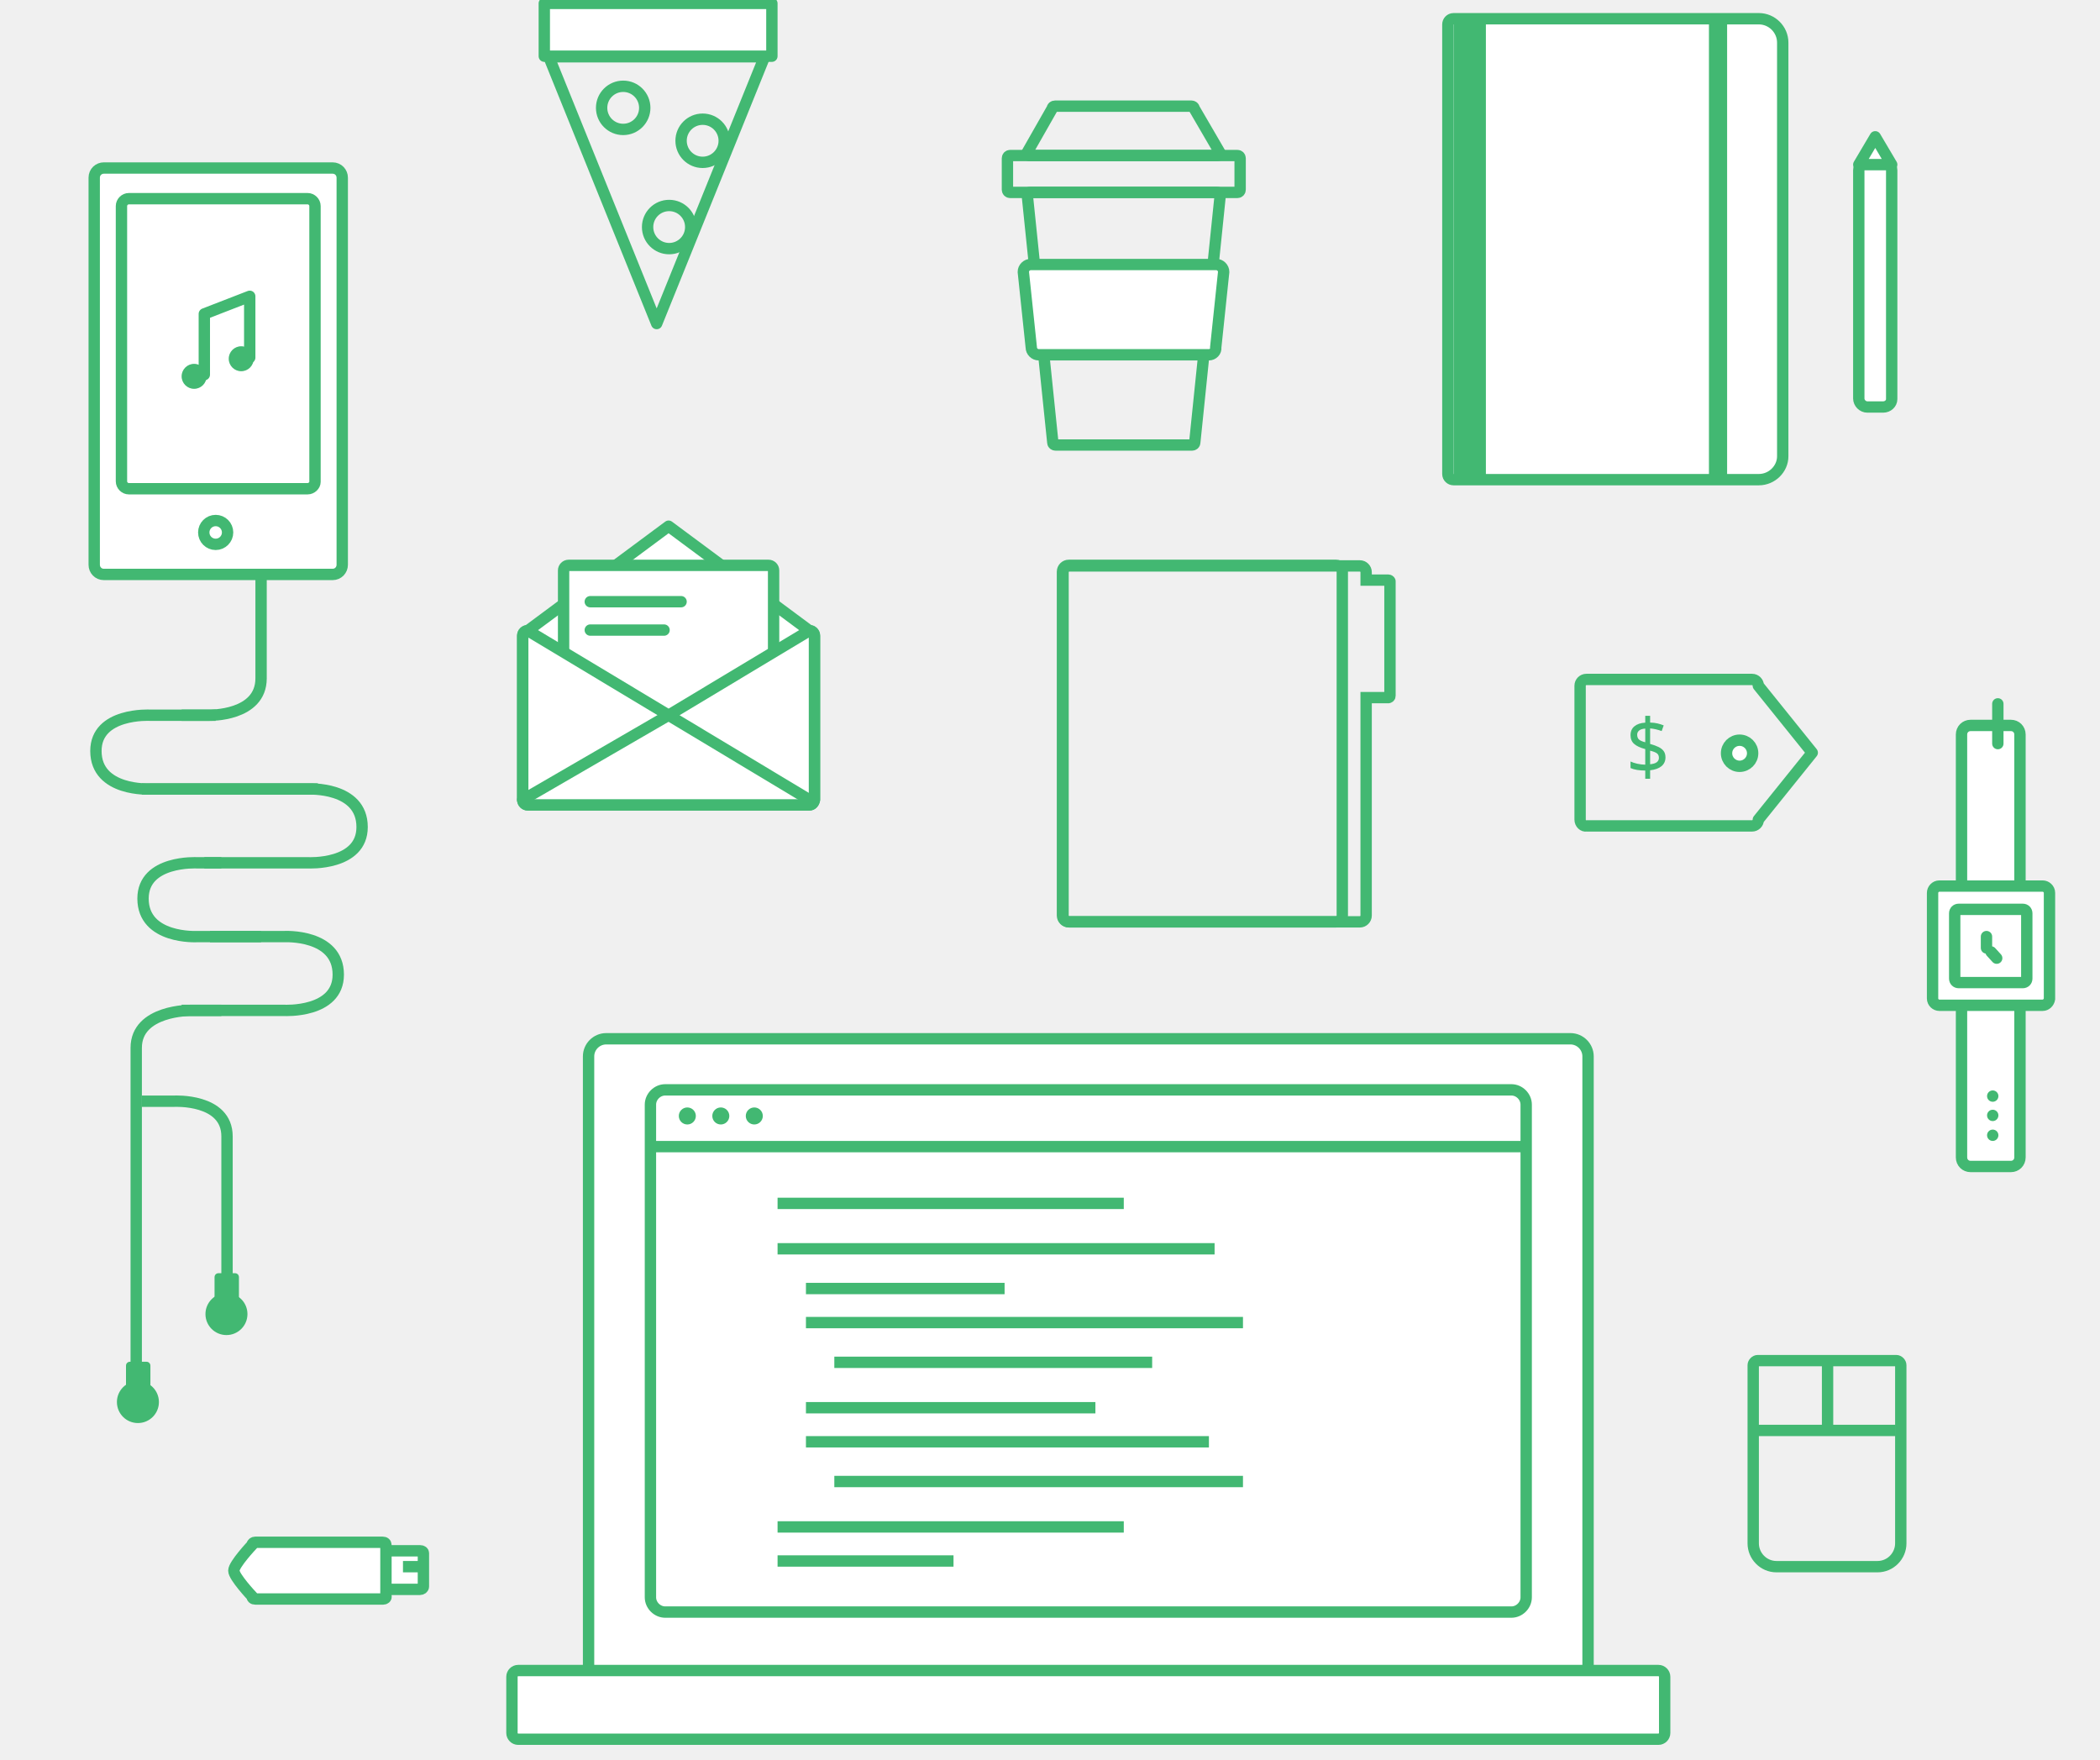
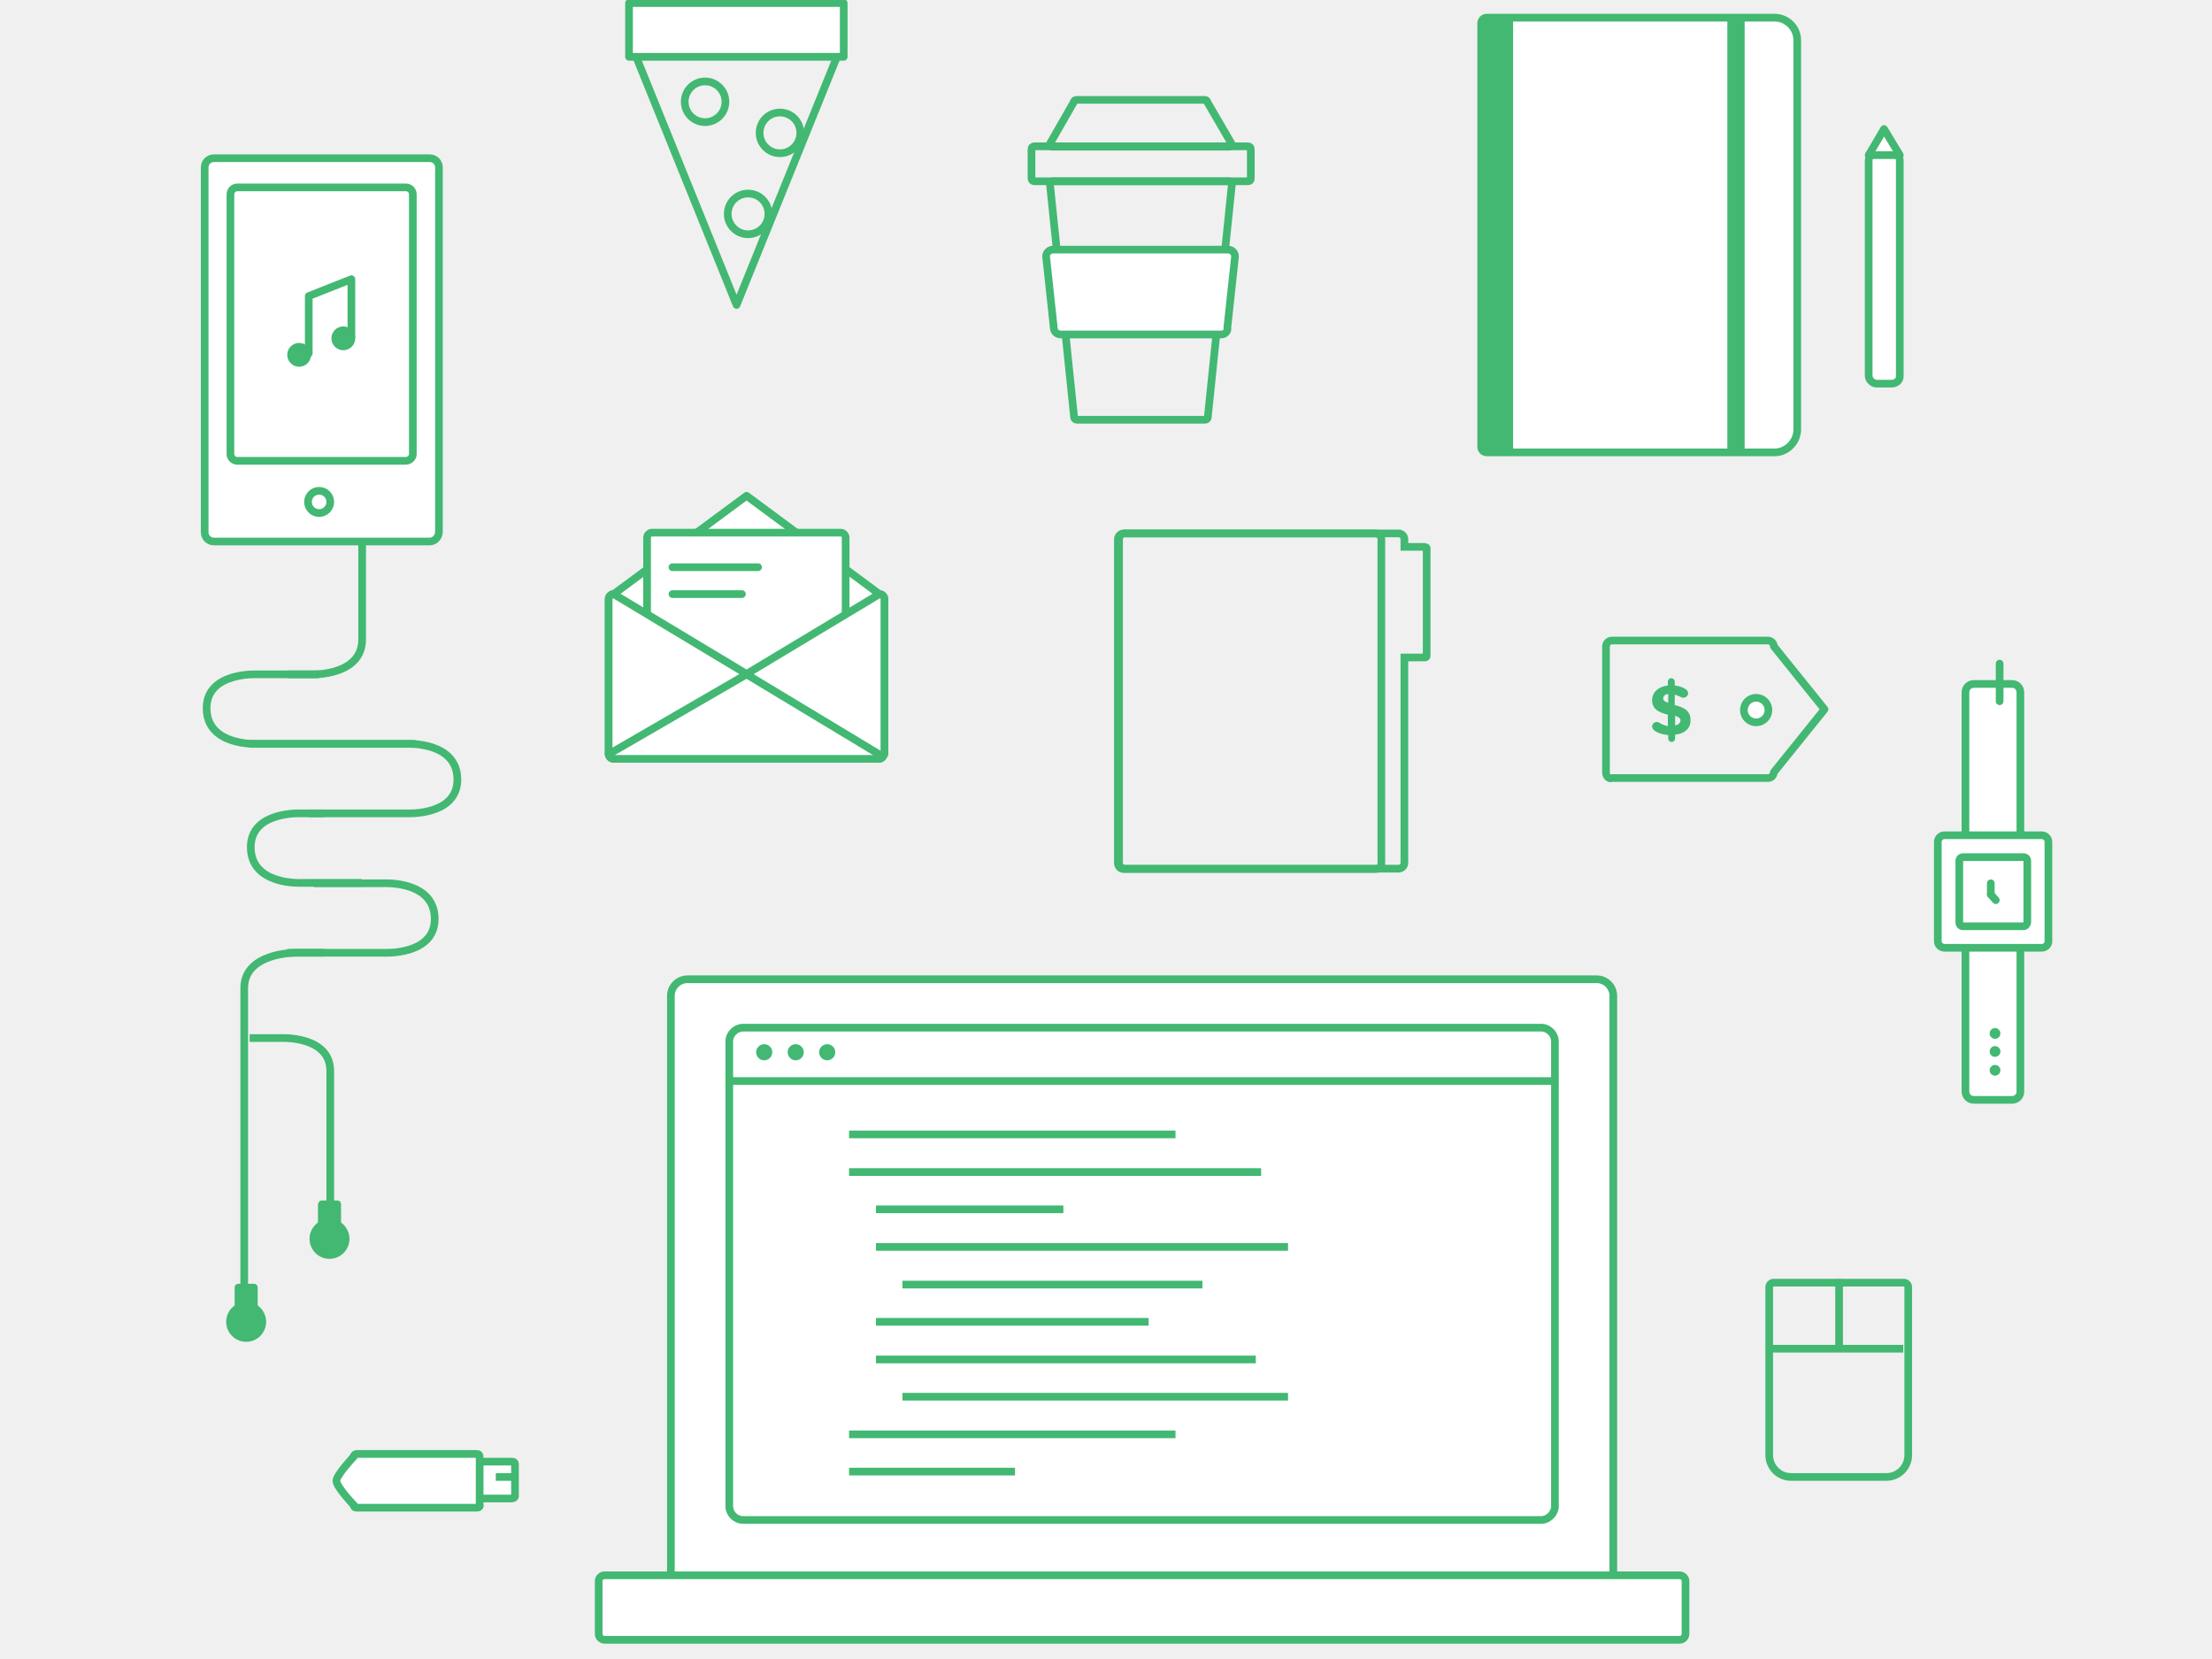
- <svg xmlns="http://www.w3.org/2000/svg" viewBox="0 0 370 310" enable-background="new 0 0 370 310">
+ <svg xmlns="http://www.w3.org/2000/svg" viewBox="0 0 576 432" enable-background="new 0 0 576 432">
+   <g>
+     <path fill="#FFFFFF" stroke="#42B872" stroke-width="2" stroke-miterlimit="10" d="M415.8,415.1H179c-2.4,0-4.3-2-4.3-4.3V259.3     c0-2.4,2-4.3,4.3-4.3h236.8c2.4,0,4.3,2,4.3,4.3v151.5C420.1,413.2,418.2,415.1,415.8,415.1z" />
+     <path fill="none" stroke="#42B872" stroke-width="2" stroke-miterlimit="10" d="M401.3,395.8H193.5c-2,0-3.6-1.7-3.6-3.6v-121     c0-2,1.7-3.6,3.6-3.6h207.8c2,0,3.6,1.7,3.6,3.6v121C404.9,394.1,403.2,395.8,401.3,395.8z" />
+     <path fill="#FFFFFF" stroke="#42B872" stroke-width="2" stroke-miterlimit="10" d="M437.4,427h-280c-0.8,0-1.5-0.7-1.5-1.5v-13.8     c0-0.8,0.7-1.5,1.5-1.5h280c0.8,0,1.5,0.7,1.5,1.5v13.8C438.9,426.3,438.2,427,437.4,427z" />
+     <line fill="none" stroke="#42B872" stroke-width="2" stroke-miterlimit="10" x1="189.1" y1="281.5" x2="405.1" y2="281.5" />
+     <circle fill="#42B872" cx="199" cy="274" r="2.1" />
+     <circle fill="#42B872" cx="207.2" cy="274" r="2.1" />
+     <circle fill="#42B872" cx="215.4" cy="274" r="2.1" />
+   </g>
+   <g>
+     <line fill="none" stroke="#42B872" stroke-width="2" stroke-miterlimit="10" x1="221.1" y1="295.4" x2="306.1" y2="295.4" />
+     <line fill="none" stroke="#42B872" stroke-width="2" stroke-miterlimit="10" x1="221.1" y1="373.5" x2="306.1" y2="373.5" />
+     <line fill="none" stroke="#42B872" stroke-width="2" stroke-miterlimit="10" x1="221.1" y1="383.2" x2="264.3" y2="383.2" />
+     <line fill="none" stroke="#42B872" stroke-width="2" stroke-miterlimit="10" x1="221.1" y1="305.2" x2="328.4" y2="305.2" />
+     <line fill="none" stroke="#42B872" stroke-width="2" stroke-miterlimit="10" x1="228.1" y1="314.9" x2="276.9" y2="314.9" />
+     <line fill="none" stroke="#42B872" stroke-width="2" stroke-miterlimit="10" x1="228.1" y1="324.7" x2="335.4" y2="324.7" />
+     <line fill="none" stroke="#42B872" stroke-width="2" stroke-miterlimit="10" x1="228.1" y1="344.2" x2="299.1" y2="344.2" />
+     <line fill="none" stroke="#42B872" stroke-width="2" stroke-miterlimit="10" x1="235" y1="334.5" x2="313.1" y2="334.5" />
+     <line fill="none" stroke="#42B872" stroke-width="2" stroke-miterlimit="10" x1="228.1" y1="354" x2="327" y2="354" />
+     <line fill="none" stroke="#42B872" stroke-width="2" stroke-miterlimit="10" x1="235" y1="363.7" x2="335.4" y2="363.7" />
+   </g>
+   <path fill="#FFFFFF" stroke="#42B872" stroke-width="2" stroke-miterlimit="10" d="M523.9,286.4H514c-1.3,0-2.2-1-2.2-2.2V180.3    c0-1.3,1-2.2,2.2-2.2h9.9c1.3,0,2.2,1,2.2,2.2v103.8C526.2,285.4,525.2,286.4,523.9,286.4z" />
+   <path fill="#FFFFFF" stroke="#42B872" stroke-width="2" stroke-miterlimit="10" d="M531.7,246.8h-25.4c-0.8,0-1.7-0.7-1.7-1.7v-25.9    c0-0.8,0.7-1.7,1.7-1.7h25.4c0.8,0,1.7,0.7,1.7,1.7v26.1C533.3,246.1,532.6,246.8,531.7,246.8z" />
+   <path fill="#FFFFFF" stroke="#42B872" stroke-width="2" stroke-miterlimit="10" d="M526.9,241.2h-15.7c-0.6,0-1-0.4-1-1v-16    c0-0.6,0.4-1,1-1h15.7c0.6,0,1,0.4,1,1v16C527.8,240.8,527.4,241.2,526.9,241.2z" />
+   <g>
+     <line fill="none" stroke="#42B872" stroke-width="2" stroke-linecap="round" stroke-miterlimit="10" x1="518.4" y1="232.9" x2="518.4" y2="230" />
+     <line fill="none" stroke="#42B872" stroke-width="2" stroke-linecap="round" stroke-miterlimit="10" x1="518.4" y1="232.9" x2="519.7" y2="234.4" />
+   </g>
+   <ellipse fill="none" stroke="#42B872" stroke-width="2" stroke-linecap="round" stroke-linejoin="round" stroke-miterlimit="10" cx="534.5" cy="233" rx="0" ry="1.1" />
+   <circle fill="#42B872" cx="519.5" cy="269.1" r="1.4" />
+   <circle fill="#42B872" cx="519.5" cy="273.8" r="1.4" />
+   <circle fill="#42B872" cx="519.5" cy="278.7" r="1.4" />
+   <line fill="none" stroke="#42B872" stroke-width="2" stroke-linecap="round" stroke-linejoin="round" stroke-miterlimit="10" x1="520.7" y1="182.6" x2="520.7" y2="172.8" />
+   <g>
+     <path fill="#FFFFFF" stroke="#42B872" stroke-width="2" stroke-miterlimit="10" d="M133.3,390.2h-31.6c-0.6,0-0.8-0.3-0.8-0.6     c0,0-4.5-3.1-4.5-4.2c0-1,4.5-4.2,4.5-4.2c0-0.3,0.4-0.6,0.8-0.6h31.6c0.6,0,0.8,0.3,0.8,0.6v8.2     C134.2,389.9,133.7,390.2,133.3,390.2z" />
+     <path fill="#FFFFFF" stroke="#42B872" stroke-width="2" stroke-miterlimit="10" d="M124.3,392.6H92.9c-0.6,0-0.8-0.3-0.8-0.7     c0,0-4.5-4.7-4.5-6.3c0-1.5,4.5-6.3,4.5-6.3c0-0.4,0.4-0.7,0.8-0.7h31.2c0.6,0,0.8,0.3,0.8,0.7v12.5     C125.1,392.3,124.7,392.6,124.3,392.6z" />
+     <line fill="none" stroke="#42B872" stroke-width="2" stroke-miterlimit="10" x1="133.3" y1="384.6" x2="129.1" y2="384.6" />
+   </g>
+   <g>
+     <path fill="none" stroke="#42B872" stroke-width="2" stroke-miterlimit="10" d="M320.1,38.2H274c-0.4,0-0.7-0.3-0.7-0.6l6.3-11     c0-0.3,0.3-0.6,0.7-0.6h33.4c0.4,0,0.7,0.3,0.7,0.6l6.4,11C320.8,37.9,320.5,38.2,320.1,38.2z" />
+     <path fill="none" stroke="#42B872" stroke-width="2" stroke-miterlimit="10" d="M325,47.2h-55.7c-0.4,0-0.7-0.3-0.7-0.7v-7.7     c0-0.4,0.3-0.7,0.7-0.7H325c0.4,0,0.7,0.3,0.7,0.7v7.7C325.7,47,325.4,47.2,325,47.2z" />
+     <path fill="none" stroke="#42B872" stroke-width="2" stroke-miterlimit="10" d="M274,47.2h46.1c0.4,0,0.7,0.3,0.7,0.6l-6.3,60.9     c0,0.3-0.3,0.6-0.7,0.6h-33.4c-0.4,0-0.7-0.3-0.7-0.6l-6.3-60.8C273.3,47.5,273.7,47.2,274,47.2z" />
+     <path fill="#FFFFFF" stroke="#42B872" stroke-width="2" stroke-miterlimit="10" d="M318,87.1h-41.8c-1,0-1.8-0.8-1.8-1.8l-2-18.5     c0-1,0.8-1.8,1.8-1.8h45.6c1,0,1.8,0.8,1.8,1.8l-2,18.5C319.8,86.3,319,87.1,318,87.1z" />
+   </g>
  <g>
    <g>
-       <g>
-         <path fill="#FFFFFF" stroke="#42B872" stroke-width="2" stroke-miterlimit="10" d="M276.7,297.9H106.8c-1.7,0-3.1-1.4-3.1-3.1       V186.1c0-1.7,1.4-3.1,3.1-3.1h169.9c1.7,0,3.1,1.4,3.1,3.1v108.7C279.8,296.5,278.4,297.9,276.7,297.9z" />
-         <path fill="none" stroke="#42B872" stroke-width="2" stroke-miterlimit="10" d="M266.3,284H117.2c-1.4,0-2.6-1.2-2.6-2.6v-86.8       c0-1.4,1.2-2.6,2.6-2.6h149.1c1.4,0,2.6,1.2,2.6,2.6v86.8C268.9,282.8,267.7,284,266.3,284z" />
-         <path fill="#FFFFFF" stroke="#42B872" stroke-width="2" stroke-miterlimit="10" d="M292.2,306.4H91.3c-0.6,0-1.1-0.5-1.1-1.1       v-9.9c0-0.6,0.5-1.1,1.1-1.1h200.9c0.6,0,1.1,0.5,1.1,1.1v9.9C293.3,305.9,292.8,306.4,292.2,306.4z" />
-         <line fill="none" stroke="#42B872" stroke-width="2" stroke-miterlimit="10" x1="114" y1="202" x2="269" y2="202" />
-         <circle fill="#42B872" cx="121.1" cy="196.6" r="1.5" />
-         <circle fill="#42B872" cx="127" cy="196.6" r="1.5" />
-         <circle fill="#42B872" cx="132.9" cy="196.6" r="1.5" />
-       </g>
-       <g>
-         <line fill="none" stroke="#42B872" stroke-width="2" stroke-miterlimit="10" x1="137" y1="212" x2="198" y2="212" />
-         <line fill="none" stroke="#42B872" stroke-width="2" stroke-miterlimit="10" x1="137" y1="269" x2="198" y2="269" />
-         <line fill="none" stroke="#42B872" stroke-width="2" stroke-miterlimit="10" x1="137" y1="275" x2="168" y2="275" />
-         <line fill="none" stroke="#42B872" stroke-width="2" stroke-miterlimit="10" x1="137" y1="220" x2="214" y2="220" />
-         <line fill="none" stroke="#42B872" stroke-width="2" stroke-miterlimit="10" x1="142" y1="227" x2="177" y2="227" />
-         <line fill="none" stroke="#42B872" stroke-width="2" stroke-miterlimit="10" x1="142" y1="233" x2="219" y2="233" />
-         <line fill="none" stroke="#42B872" stroke-width="2" stroke-miterlimit="10" x1="142" y1="248" x2="193" y2="248" />
-         <line fill="none" stroke="#42B872" stroke-width="2" stroke-miterlimit="10" x1="147" y1="240" x2="203" y2="240" />
-         <line fill="none" stroke="#42B872" stroke-width="2" stroke-miterlimit="10" x1="142" y1="254" x2="213" y2="254" />
-         <line fill="none" stroke="#42B872" stroke-width="2" stroke-miterlimit="10" x1="147" y1="261" x2="219" y2="261" />
-       </g>
+       <path fill="#FFFFFF" stroke="#42B872" stroke-width="2" stroke-miterlimit="10" d="M462.1,117.8h-75c-0.7,0-1.4-0.6-1.4-1.4V6      c0-0.7,0.6-1.4,1.4-1.4h75c3.2,0,5.9,2.6,5.9,5.9V112C467.9,115.1,465.3,117.8,462.1,117.8z" />
+       <rect x="449.8" y="5.3" fill="#42B872" width="4.5" height="111.8" />
+     </g>
+     <rect x="386.1" y="4.6" fill="#42B872" width="7.9" height="113.2" />
+   </g>
+   <g>
+     <path fill="#FFFFFF" stroke="#42B872" stroke-width="2" stroke-miterlimit="10" d="M492.6,99.9h-3.9c-1.1,0-2.1-1-2.1-2.1v-56     c0-1.1,1-2.1,2.1-2.1h3.9c1.1,0,2.1,1,2.1,2.1V98C494.7,99.1,493.7,99.9,492.6,99.9z" />
+     <polygon fill="#FFFFFF" stroke="#42B872" stroke-width="2" stroke-linecap="round" stroke-linejoin="round" stroke-miterlimit="10" points="     486.6,40.4 490.6,33.6 494.7,40.4  " />
+   </g>
+   <g>
+     <path fill="none" stroke="#42B872" stroke-width="2" stroke-miterlimit="10" d="M80.4,211.8h25.5c0,0,13.2,0.7,13.2-8.8     c0-10-13.2-9.3-13.2-9.3H65" />
+     <path fill="none" stroke="#42B872" stroke-width="2" stroke-miterlimit="10" d="M74.8,248.1H100c0,0,13.2,0.7,13.2-8.8     c0-10-13.2-9.3-13.2-9.3H81.8" />
+     <path fill="none" stroke="#42B872" stroke-width="2" stroke-miterlimit="10" d="M74.8,175.6h6.8c0,0,12.7,0.3,12.7-9.1v-34.1" />
+     <path fill="none" stroke="#42B872" stroke-width="2" stroke-miterlimit="10" d="M83.1,175.6H67c0,0-13.2-0.7-13.2,8.8     c0,10,13.2,9.3,13.2,9.3h41.2" />
+     <path fill="none" stroke="#42B872" stroke-width="2" stroke-miterlimit="10" d="M84.5,211.8h-6c0,0-13.2-0.7-13.2,8.8     c0,10,13.2,9.3,13.2,9.3h15.7" />
+     <path fill="none" stroke="#42B872" stroke-width="2" stroke-miterlimit="10" d="M84.5,248.1H77c0,0-13.4-0.1-13.4,9.2v78.6" />
+     <g>
+       <circle fill="#42B872" cx="64.1" cy="344.2" r="5.2" />
+       <path fill="#42B872" d="M62.1,334.3h4c0.6,0,1,0.4,1,1v9.1c0,0.6-0.4,1-1,1h-4c-0.6,0-1-0.4-1-1v-9.1      C61.1,334.7,61.5,334.3,62.1,334.3z" />
    </g>
    <g>
-       <path fill="#FFFFFF" stroke="#42B872" stroke-width="2" stroke-miterlimit="10" d="M354.3,205.5h-7.1c-0.9,0-1.6-0.7-1.6-1.6      v-74.5c0-0.9,0.7-1.6,1.6-1.6h7.1c0.9,0,1.6,0.7,1.6,1.6v74.5C355.9,204.8,355.2,205.5,354.3,205.5z" />
-       <path fill="#FFFFFF" stroke="#42B872" stroke-width="2" stroke-miterlimit="10" d="M359.9,177.1h-18.2c-0.6,0-1.2-0.5-1.2-1.2      v-18.6c0-0.6,0.5-1.2,1.2-1.2h18.2c0.6,0,1.2,0.5,1.2,1.2V176C361,176.6,360.5,177.1,359.9,177.1z" />
-       <path fill="#FFFFFF" stroke="#42B872" stroke-width="2" stroke-miterlimit="10" d="M356.4,173.1h-11.3c-0.4,0-0.7-0.3-0.7-0.7      v-11.5c0-0.4,0.3-0.7,0.7-0.7h11.3c0.4,0,0.7,0.3,0.7,0.7v11.5C357.1,172.8,356.8,173.1,356.4,173.1z" />
-       <g>
-         <line fill="none" stroke="#42B872" stroke-width="2" stroke-linecap="round" stroke-miterlimit="10" x1="350" y1="167" x2="350" y2="165" />
-         <line fill="none" stroke="#42B872" stroke-width="2" stroke-linecap="round" stroke-miterlimit="10" x1="350.8" y1="167.7" x2="351.8" y2="168.8" />
-       </g>
-       <ellipse fill="none" stroke="#42B872" stroke-width="2" stroke-linecap="round" stroke-linejoin="round" stroke-miterlimit="10" cx="361.9" cy="167.2" rx="0.8" ry="0" />
-       <circle fill="#42B872" cx="351.1" cy="193.1" r="1" />
-       <circle fill="#42B872" cx="351.1" cy="196.5" r="1" />
-       <circle fill="#42B872" cx="351.1" cy="200" r="1" />
-       <line fill="none" stroke="#42B872" stroke-width="2" stroke-linecap="round" stroke-linejoin="round" stroke-miterlimit="10" x1="352" y1="131" x2="352" y2="124" />
-     </g>
-     <g>
-       <path fill="#FFFFFF" stroke="#42B872" stroke-width="2" stroke-miterlimit="10" d="M74,280H51.3c-0.4,0-0.6-0.2-0.6-0.4      c0,0-3.2-2.2-3.2-3c0-0.7,3.2-3,3.2-3c0-0.2,0.3-0.4,0.6-0.4H74c0.4,0,0.6,0.2,0.6,0.4v5.9C74.6,279.8,74.3,280,74,280z" />
-       <path fill="#FFFFFF" stroke="#42B872" stroke-width="2" stroke-miterlimit="10" d="M67.5,281.7H45c-0.4,0-0.6-0.2-0.6-0.5      c0,0-3.2-3.4-3.2-4.5c0-1.1,3.2-4.5,3.2-4.5c0-0.3,0.3-0.5,0.6-0.5h22.4c0.4,0,0.6,0.2,0.6,0.5v9      C68.1,281.5,67.8,281.7,67.5,281.7z" />
-       <line fill="none" stroke="#42B872" stroke-width="2" stroke-miterlimit="10" x1="74" y1="276" x2="71" y2="276" />
-     </g>
-     <g>
-       <path fill="none" stroke="#42B872" stroke-width="2" stroke-miterlimit="10" d="M214.5,27.4h-33.1c-0.3,0-0.5-0.2-0.5-0.4l4.5-7.9      c0-0.2,0.2-0.4,0.5-0.4h24c0.3,0,0.5,0.2,0.5,0.4L215,27C215,27.2,214.8,27.4,214.5,27.4z" />
-       <path fill="none" stroke="#42B872" stroke-width="2" stroke-miterlimit="10" d="M218,33.9h-40c-0.3,0-0.5-0.2-0.5-0.5v-5.5      c0-0.3,0.2-0.5,0.5-0.5h40c0.3,0,0.5,0.2,0.5,0.5v5.5C218.5,33.7,218.3,33.9,218,33.9z" />
-       <path fill="none" stroke="#42B872" stroke-width="2" stroke-miterlimit="10" d="M181.4,33.9h33.1c0.3,0,0.5,0.2,0.5,0.4L210.5,78      c0,0.2-0.2,0.4-0.5,0.4h-24c-0.3,0-0.5-0.2-0.5-0.4l-4.5-43.6C180.9,34.1,181.2,33.9,181.4,33.9z" />
-       <path fill="#FFFFFF" stroke="#42B872" stroke-width="2" stroke-miterlimit="10" d="M213,62.5h-30c-0.7,0-1.3-0.6-1.3-1.3      l-1.4-13.3c0-0.7,0.6-1.3,1.3-1.3h32.7c0.7,0,1.3,0.6,1.3,1.3l-1.4,13.3C214.3,61.9,213.7,62.5,213,62.5z" />
+       <circle fill="#42B872" cx="85.8" cy="322.6" r="5.2" />
+       <path fill="#42B872" d="M83.8,312.6h4c0.6,0,1,0.4,1,1v9.1c0,0.6-0.4,1-1,1h-4c-0.6,0-1-0.4-1-1v-9.1      C82.9,313,83.3,312.6,83.8,312.6z" />
    </g>
    <g>
      <g>
-         <path fill="#FFFFFF" stroke="#42B872" stroke-width="2" stroke-miterlimit="10" d="M309.9,84.5h-53.8c-0.5,0-1-0.4-1-1V4.3       c0-0.5,0.4-1,1-1h53.8c2.3,0,4.2,1.9,4.2,4.2v72.9C314.1,82.6,312.2,84.5,309.9,84.5z" />
-         <rect x="301.1" y="3.8" fill="#42B872" width="3.2" height="80.2" />
-       </g>
-       <rect x="256.1" y="3.3" fill="#42B872" width="5.7" height="81.2" />
-     </g>
-     <g>
-       <path fill="#FFFFFF" stroke="#42B872" stroke-width="2" stroke-miterlimit="10" d="M331.8,71.7H329c-0.8,0-1.5-0.7-1.5-1.5V30      c0-0.8,0.7-1.5,1.5-1.5h2.8c0.8,0,1.5,0.7,1.5,1.5v40.3C333.3,71.1,332.6,71.7,331.8,71.7z" />
-       <polygon fill="#FFFFFF" stroke="#42B872" stroke-width="2" stroke-linecap="round" stroke-linejoin="round" stroke-miterlimit="10" points="      327.5,29 330.4,24.1 333.3,29   " />
-     </g>
-     <g>
-       <path fill="none" stroke="#42B872" stroke-width="2" stroke-miterlimit="10" d="M36,152h18.3c0,0,9.5,0.5,9.5-6.3      c0-7.2-9.5-6.7-9.5-6.7H25" />
-       <path fill="none" stroke="#42B872" stroke-width="2" stroke-miterlimit="10" d="M32,178h18.1c0,0,9.5,0.5,9.5-6.3      c0-7.2-9.5-6.7-9.5-6.7H37" />
-       <path fill="none" stroke="#42B872" stroke-width="2" stroke-miterlimit="10" d="M32,126h4.9c0,0,9.1,0.2,9.1-6.5V95" />
-       <path fill="none" stroke="#42B872" stroke-width="2" stroke-miterlimit="10" d="M38,126H26.4c0,0-9.5-0.5-9.5,6.3      c0,7.2,9.5,6.7,9.5,6.7H56" />
-       <path fill="none" stroke="#42B872" stroke-width="2" stroke-miterlimit="10" d="M39,152h-4.3c0,0-9.5-0.5-9.5,6.3      c0,7.2,9.5,6.7,9.5,6.7H46" />
-       <path fill="none" stroke="#42B872" stroke-width="2" stroke-miterlimit="10" d="M39,178h-5.4c0,0-9.6-0.1-9.6,6.6V241" />
-       <g>
-         <circle fill="#42B872" cx="24.3" cy="247" r="3.7" />
-         <path fill="#42B872" d="M22.9,239.9h2.9c0.4,0,0.7,0.3,0.7,0.7v6.5c0,0.4-0.3,0.7-0.7,0.7h-2.9c-0.4,0-0.7-0.3-0.7-0.7v-6.5       C22.2,240.2,22.5,239.9,22.9,239.9z" />
+         <path fill="#FFFFFF" stroke="#42B872" stroke-width="2" stroke-miterlimit="10" d="M111.9,141H55.7c-1.4,0-2.4-1.1-2.4-2.4v-95       c0-1.4,1.1-2.4,2.4-2.4h56.2c1.4,0,2.4,1.1,2.4,2.4v95C114.2,139.9,113.2,141,111.9,141z" />
+         <path fill="#FFFFFF" stroke="#42B872" stroke-width="2" stroke-miterlimit="10" d="M105.7,120H61.8c-1,0-1.8-0.8-1.8-1.8V50.6       c0-1,0.8-1.8,1.8-1.8h43.9c1,0,1.8,0.8,1.8,1.8v67.7C107.5,119.1,106.7,120,105.7,120z" />
+         <circle fill="#FFFFFF" stroke="#42B872" stroke-width="2" stroke-miterlimit="10" cx="83.1" cy="130.7" r="2.9" />
      </g>
      <g>
-         <circle fill="#42B872" cx="39.9" cy="231.5" r="3.7" />
-         <path fill="#42B872" d="M38.5,224.3h2.9c0.4,0,0.7,0.3,0.7,0.7v6.5c0,0.4-0.3,0.7-0.7,0.7h-2.9c-0.4,0-0.7-0.3-0.7-0.7V225       C37.8,224.6,38.1,224.3,38.5,224.3z" />
-       </g>
-       <g>
-         <g>
-           <path fill="#FFFFFF" stroke="#42B872" stroke-width="2" stroke-miterlimit="10" d="M58.6,101.2H18.3c-1,0-1.7-0.8-1.7-1.7V31.3        c0-1,0.8-1.7,1.7-1.7h40.3c1,0,1.7,0.8,1.7,1.7v68.2C60.3,100.4,59.6,101.2,58.6,101.2z" />
-           <path fill="#FFFFFF" stroke="#42B872" stroke-width="2" stroke-miterlimit="10" d="M54.2,86.1H22.7c-0.7,0-1.3-0.6-1.3-1.3V36.3        c0-0.7,0.6-1.3,1.3-1.3h31.5c0.7,0,1.3,0.6,1.3,1.3v48.6C55.5,85.5,54.9,86.1,54.2,86.1z" />
-           <circle fill="#FFFFFF" stroke="#42B872" stroke-width="2" stroke-miterlimit="10" cx="38" cy="93.8" r="2.1" />
-         </g>
-         <g>
-           <circle fill="#42B872" cx="34.2" cy="66.3" r="2.2" />
-           <circle fill="#42B872" cx="42.5" cy="63.2" r="2.2" />
-           <polyline fill="none" stroke="#42B872" stroke-width="2" stroke-linecap="round" stroke-linejoin="round" stroke-miterlimit="10" points="        44,63 44,52.2 36,55.3 36,66     " />
-         </g>
-       </g>
-       <path fill="none" stroke="#42B872" stroke-width="2" stroke-miterlimit="10" d="M25,194h5.7c0,0,9.3-0.5,9.3,6.2V226" />
-     </g>
-     <g>
-       <polygon fill="none" stroke="#42B872" stroke-width="2" stroke-linecap="round" stroke-linejoin="round" stroke-miterlimit="10" points="      134.7,10 115.7,57 96.7,10   " />
-       <polygon fill="#FFFFFF" stroke="#42B872" stroke-width="2" stroke-linecap="round" stroke-linejoin="round" stroke-miterlimit="10" points="      136,9.9 116,9.9 95.9,9.9 95.9,0.6 115.9,0.6 136,0.6   " />
-       <circle fill="none" stroke="#42B872" stroke-width="2" stroke-linecap="round" stroke-linejoin="round" stroke-miterlimit="10" cx="117.9" cy="40" r="3.8" />
-       <circle fill="none" stroke="#42B872" stroke-width="2" stroke-linecap="round" stroke-linejoin="round" stroke-miterlimit="10" cx="109.8" cy="19" r="3.8" />
-       <circle fill="none" stroke="#42B872" stroke-width="2" stroke-linecap="round" stroke-linejoin="round" stroke-miterlimit="10" cx="123.8" cy="24.8" r="3.8" />
-     </g>
-     <g>
-       <path fill="none" stroke="#42B872" stroke-width="2" stroke-miterlimit="10" d="M330.8,276H313c-2.3,0-4.1-1.9-4.1-4.1v-31.4      c0-0.4,0.4-0.8,0.8-0.8h24.4c0.4,0,0.8,0.4,0.8,0.8v31.4C334.9,274.1,333.1,276,330.8,276z" />
-       <g>
-         <line fill="none" stroke="#42B872" stroke-width="2" stroke-miterlimit="10" x1="322" y1="239" x2="322" y2="252" />
-         <line fill="none" stroke="#42B872" stroke-width="2" stroke-miterlimit="10" x1="309" y1="252" x2="334" y2="252" />
+         <circle fill="#42B872" cx="77.9" cy="92.4" r="3.1" />
+         <circle fill="#42B872" cx="89.4" cy="88.1" r="3.1" />
+         <polyline fill="none" stroke="#42B872" stroke-width="2" stroke-linecap="round" stroke-linejoin="round" stroke-miterlimit="10" points="       91.5,87.8 91.5,72.7 80.4,77.1 80.4,92    " />
      </g>
    </g>
+     <path fill="none" stroke="#42B872" stroke-width="2" stroke-miterlimit="10" d="M65,270.3h8c0,0,13-0.7,13,8.6v36" />
+   </g>
+   <g>
    <g>
-       <g>
-         <path fill="none" stroke="#42B872" stroke-width="2" stroke-linecap="round" stroke-linejoin="round" stroke-miterlimit="10" d="       M278.4,144.4v-23.6c0-0.6,0.5-1.1,1.1-1.1h29.2c0.6,0,1.1,0.5,1.1,1.1l9.5,11.8l-9.5,11.8c0,0.6-0.5,1.1-1.1,1.1h-29.2       C279,145.6,278.4,145.1,278.4,144.4z" />
-         <circle fill="#FFFFFF" stroke="#42B872" stroke-width="2" stroke-miterlimit="10" cx="306.5" cy="132.7" r="2.3" />
-       </g>
-       <text transform="matrix(1 0 0 1 286.4404 136.4185)" fill="#42B872" font-family="'ProximaNovaSoft-Bold'" font-size="13.583">$</text>
+       <polygon fill="none" stroke="#42B872" stroke-width="2" stroke-linecap="round" stroke-linejoin="round" stroke-miterlimit="10" points="      218.3,13.9 191.8,79.4 165.3,13.9   " />
+       <circle fill="none" stroke="#42B872" stroke-width="2" stroke-linecap="round" stroke-linejoin="round" stroke-miterlimit="10" cx="194.8" cy="55.7" r="5.3" />
+       <circle fill="none" stroke="#42B872" stroke-width="2" stroke-linecap="round" stroke-linejoin="round" stroke-miterlimit="10" cx="183.6" cy="26.5" r="5.3" />
+       <circle fill="none" stroke="#42B872" stroke-width="2" stroke-linecap="round" stroke-linejoin="round" stroke-miterlimit="10" cx="203.1" cy="34.6" r="5.3" />
    </g>
+     <polygon fill="#FFFFFF" stroke="#42B872" stroke-width="2" stroke-linecap="round" stroke-linejoin="round" stroke-miterlimit="10" points="     219.7,14.8 191.8,14.8 163.8,14.8 163.8,0.8 191.7,0.8 219.7,0.8  " />
+   </g>
+   <g>
+     <path fill="none" stroke="#42B872" stroke-width="2" stroke-miterlimit="10" d="M491.2,384.6h-24.8c-3.2,0-5.7-2.6-5.7-5.7v-43.8     c0-0.6,0.6-1.1,1.1-1.1h34c0.6,0,1.1,0.6,1.1,1.1v43.8C496.9,382,494.4,384.6,491.2,384.6z" />
    <g>
-       <path fill="#FFFFFF" stroke="#42B872" stroke-width="2" stroke-linecap="round" stroke-linejoin="round" stroke-miterlimit="10" d="      M142.6,141.8H93c-0.5,0-0.9-0.4-0.9-0.9V112c0-0.5,0.4-0.9,0.9-0.9l24.8-18.4l24.8,18.4c0.5,0,0.9,0.4,0.9,0.9v28.9      C143.4,141.4,143.1,141.8,142.6,141.8z" />
-       <path fill="#FFFFFF" stroke="#42B872" stroke-width="2" stroke-linecap="round" stroke-linejoin="round" stroke-miterlimit="10" d="      M135.4,134.4h-35.2c-0.5,0-0.9-0.4-0.9-0.9v-33c0-0.5,0.4-0.9,0.9-0.9h35.2c0.5,0,0.9,0.4,0.9,0.9v33      C136.3,134.1,135.9,134.4,135.4,134.4z" />
-       <path fill="#FFFFFF" stroke="#42B872" stroke-width="2" stroke-linecap="round" stroke-linejoin="round" stroke-miterlimit="10" d="      M142.6,141.8H93c-0.5,0-0.9-0.4-0.9-0.9V112c0-0.5,0.4-0.9,0.9-0.9l24.8,14.9l24.8-14.9c0.5,0,0.9,0.4,0.9,0.9v28.9      C143.4,141.4,143.1,141.8,142.6,141.8z" />
-       <line fill="#FFFFFF" stroke="#42B872" stroke-width="2" stroke-linecap="round" stroke-linejoin="round" stroke-miterlimit="10" x1="92.1" y1="140.9" x2="117.8" y2="126" />
-       <line fill="#FFFFFF" stroke="#42B872" stroke-width="2" stroke-linecap="round" stroke-linejoin="round" stroke-miterlimit="10" x1="142.6" y1="140.9" x2="117.8" y2="126" />
-       <line fill="none" stroke="#42B872" stroke-width="2" stroke-linecap="round" stroke-linejoin="round" stroke-miterlimit="10" x1="104" y1="106" x2="120" y2="106" />
-       <line fill="none" stroke="#42B872" stroke-width="2" stroke-linecap="round" stroke-linejoin="round" stroke-miterlimit="10" x1="104" y1="111" x2="117" y2="111" />
+       <line fill="none" stroke="#42B872" stroke-width="2" stroke-miterlimit="10" x1="478.9" y1="333.1" x2="478.9" y2="351.2" />
+       <line fill="none" stroke="#42B872" stroke-width="2" stroke-miterlimit="10" x1="460.8" y1="351.2" x2="495.6" y2="351.2" />
    </g>
-     <path fill="none" stroke="#42B872" stroke-width="2" stroke-miterlimit="10" d="M235.4,162.4h-47.1c-0.6,0-1.1-0.5-1.1-1.1v-60.6     c0-0.6,0.5-1.1,1.1-1.1h47.1c0.6,0,1.1,0.5,1.1,1.1v60.6C236.5,161.9,236,162.4,235.4,162.4z" />
+   </g>
+   <g>
    <g>
-       <g>
-         <path fill="none" stroke="#42B872" stroke-width="2" stroke-miterlimit="10" d="M244.6,102.2h-3.9v-1.4c0-0.6-0.5-1.1-1.1-1.1       h-51.2c-0.6,0-1.1,0.5-1.1,1.1v60.5c0,0.6,0.5,1.1,1.1,1.1h51.2c0.6,0,1.1-0.5,1.1-1.1v-38.4h3.9c0.1,0,0.3-0.1,0.3-0.3v-20.2       C244.9,102.3,244.7,102.2,244.6,102.2z" />
-       </g>
+       <path fill="none" stroke="#42B872" stroke-width="2" stroke-linecap="round" stroke-linejoin="round" stroke-miterlimit="10" d="      M418.2,201.2v-32.9c0-0.8,0.7-1.5,1.5-1.5h40.7c0.8,0,1.5,0.7,1.5,1.5l13.2,16.4l-13.2,16.4c0,0.8-0.7,1.5-1.5,1.5h-40.7      C419,202.9,418.2,202.2,418.2,201.2z" />
+       <circle fill="#FFFFFF" stroke="#42B872" stroke-width="2" stroke-miterlimit="10" cx="457.3" cy="184.9" r="3.2" />
+     </g>
+     <g enable-background="new    ">
+       <path fill="#42B872" d="M436.2,191.3v1c0,0.5-0.4,0.9-0.9,0.9s-0.9-0.4-0.9-0.9v-0.9c-1.5-0.1-3.4-0.7-4-1.6      c-0.1-0.2-0.2-0.4-0.2-0.6c0-0.7,0.6-1.2,1.2-1.2c0.3,0,0.5,0.1,0.7,0.2c0.6,0.4,1.3,0.7,2.2,0.9v-3c-1.9-0.5-4.1-1.2-4.1-3.8      c0-1.9,1.5-3.5,4.1-3.8v-1c0-0.5,0.4-0.9,0.9-0.9s0.9,0.4,0.9,0.9v1c1.1,0.1,2.7,0.6,3.3,1.4c0.1,0.2,0.2,0.4,0.2,0.6      c0,0.7-0.7,1.2-1.3,1.2c-0.1,0-0.2,0-0.4-0.1c-0.5-0.2-1.2-0.6-1.8-0.7v2.7c1.9,0.5,4.1,1.2,4.1,3.8      C440.3,189.4,439,191,436.2,191.3z M434.4,180.7c-0.9,0.1-1.3,0.6-1.3,1.2c0,0.5,0.5,0.9,1.3,1.1V180.7z M436.2,186.4v2.5      c0.9-0.2,1.4-0.7,1.4-1.3C437.6,187,437,186.6,436.2,186.4z" />
+     </g>
+   </g>
+   <g>
+     <path fill="#FFFFFF" stroke="#42B872" stroke-width="2" stroke-linecap="round" stroke-linejoin="round" stroke-miterlimit="10" d="     M228.9,197.6h-69.1c-0.7,0-1.3-0.6-1.3-1.3V156c0-0.7,0.6-1.3,1.3-1.3l34.6-25.6l34.6,25.6c0.7,0,1.3,0.6,1.3,1.3v40.3     C230,197,229.6,197.6,228.9,197.6z" />
+     <path fill="#FFFFFF" stroke="#42B872" stroke-width="2" stroke-linecap="round" stroke-linejoin="round" stroke-miterlimit="10" d="     M218.9,187.3h-49.1c-0.7,0-1.3-0.6-1.3-1.3v-46c0-0.7,0.6-1.3,1.3-1.3h49.1c0.7,0,1.3,0.6,1.3,1.3v46     C220.1,186.9,219.6,187.3,218.9,187.3z" />
+     <path fill="#FFFFFF" stroke="#42B872" stroke-width="2" stroke-linecap="round" stroke-linejoin="round" stroke-miterlimit="10" d="     M228.9,197.6h-69.1c-0.7,0-1.3-0.6-1.3-1.3V156c0-0.7,0.6-1.3,1.3-1.3l34.6,20.8l34.6-20.8c0.7,0,1.3,0.6,1.3,1.3v40.3     C230,197,229.6,197.6,228.9,197.6z" />
+     <line fill="none" stroke="#42B872" stroke-width="2" stroke-linecap="round" stroke-linejoin="round" stroke-miterlimit="10" x1="158.5" y1="196.4" x2="194.4" y2="175.6" />
+     <line fill="none" stroke="#42B872" stroke-width="2" stroke-linecap="round" stroke-linejoin="round" stroke-miterlimit="10" x1="228.9" y1="196.4" x2="194.4" y2="175.6" />
+     <line fill="none" stroke="#42B872" stroke-width="2" stroke-linecap="round" stroke-linejoin="round" stroke-miterlimit="10" x1="175.1" y1="147.7" x2="197.4" y2="147.7" />
+     <line fill="none" stroke="#42B872" stroke-width="2" stroke-linecap="round" stroke-linejoin="round" stroke-miterlimit="10" x1="175.1" y1="154.7" x2="193.2" y2="154.7" />
+   </g>
+   <path fill="none" stroke="#42B872" stroke-width="2" stroke-miterlimit="10" d="M358.2,226.3h-65.6c-0.8,0-1.5-0.7-1.5-1.5v-84.4    c0-0.8,0.7-1.5,1.5-1.5h65.6c0.8,0,1.5,0.7,1.5,1.5v84.4C359.8,225.6,359.1,226.3,358.2,226.3z" />
+   <g>
+     <g>
+       <path fill="none" stroke="#42B872" stroke-width="2" stroke-miterlimit="10" d="M371.1,142.4h-5.4v-2c0-0.8-0.7-1.5-1.5-1.5h-71.3      c-0.8,0-1.5,0.7-1.5,1.5v84.3c0,0.8,0.7,1.5,1.5,1.5h71.3c0.8,0,1.5-0.7,1.5-1.5v-53.5h5.4c0.1,0,0.4-0.1,0.4-0.4v-28.1      C371.5,142.6,371.2,142.4,371.1,142.4z" />
    </g>
  </g>
</svg>
